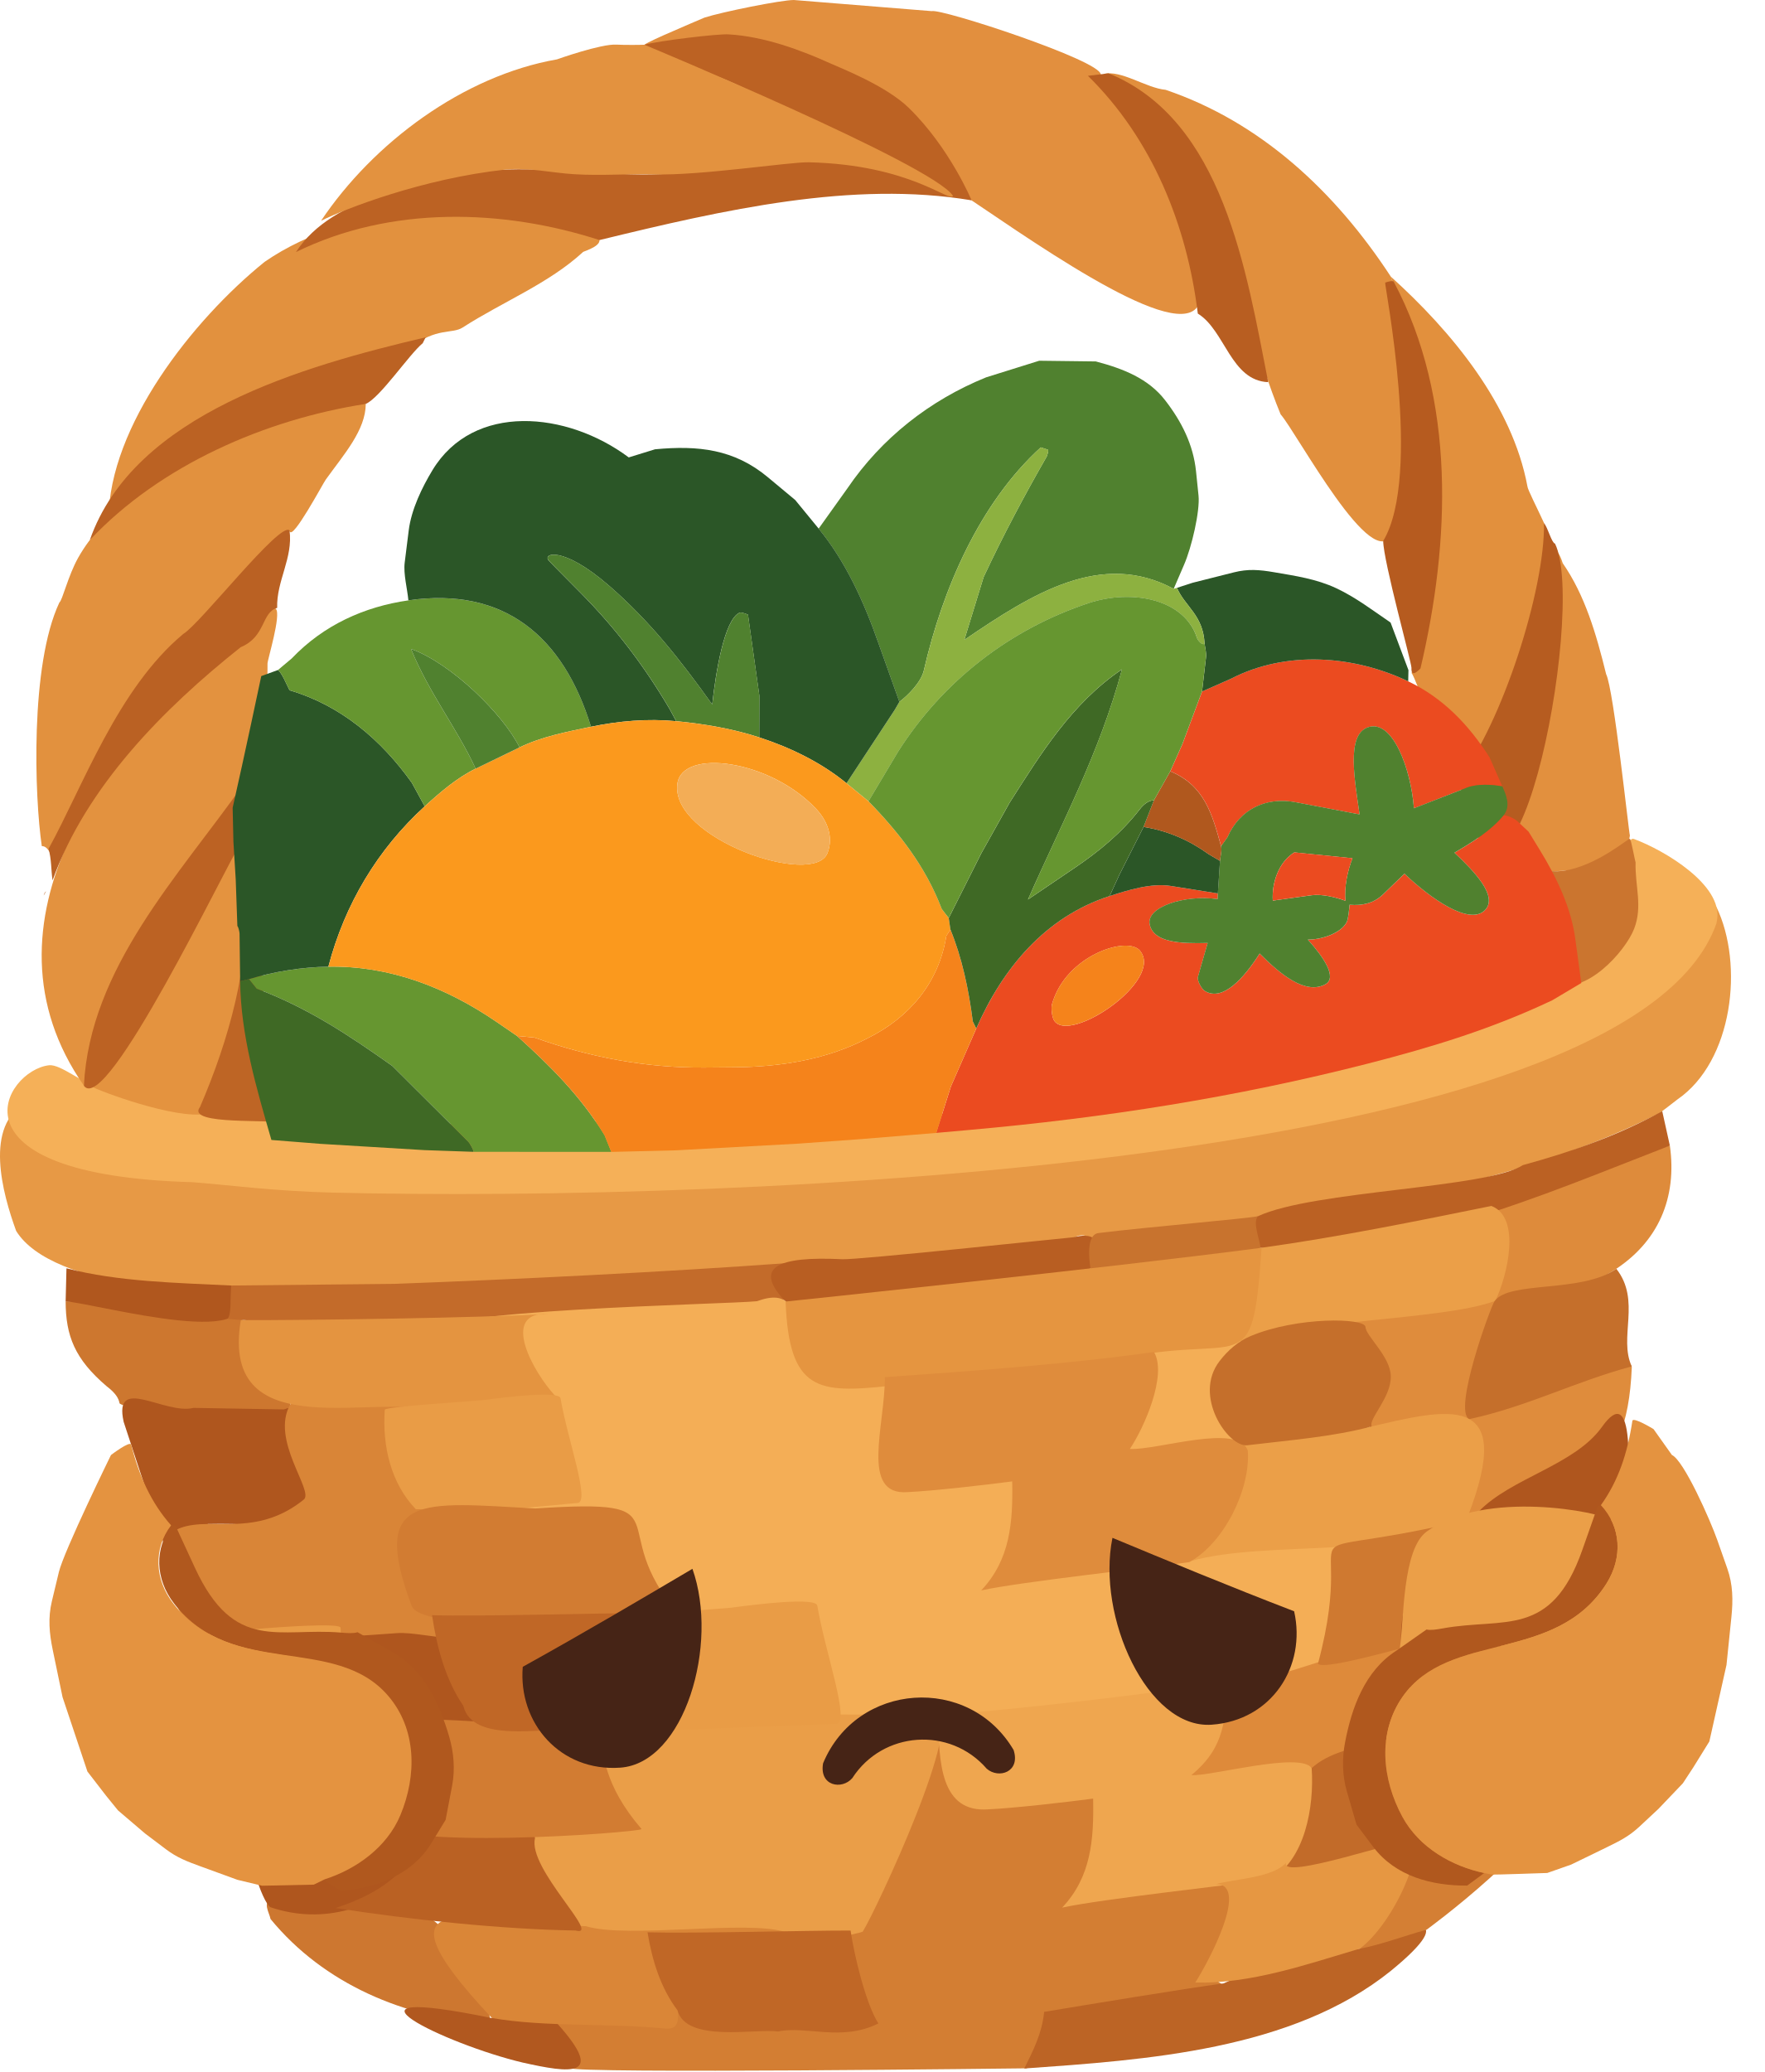
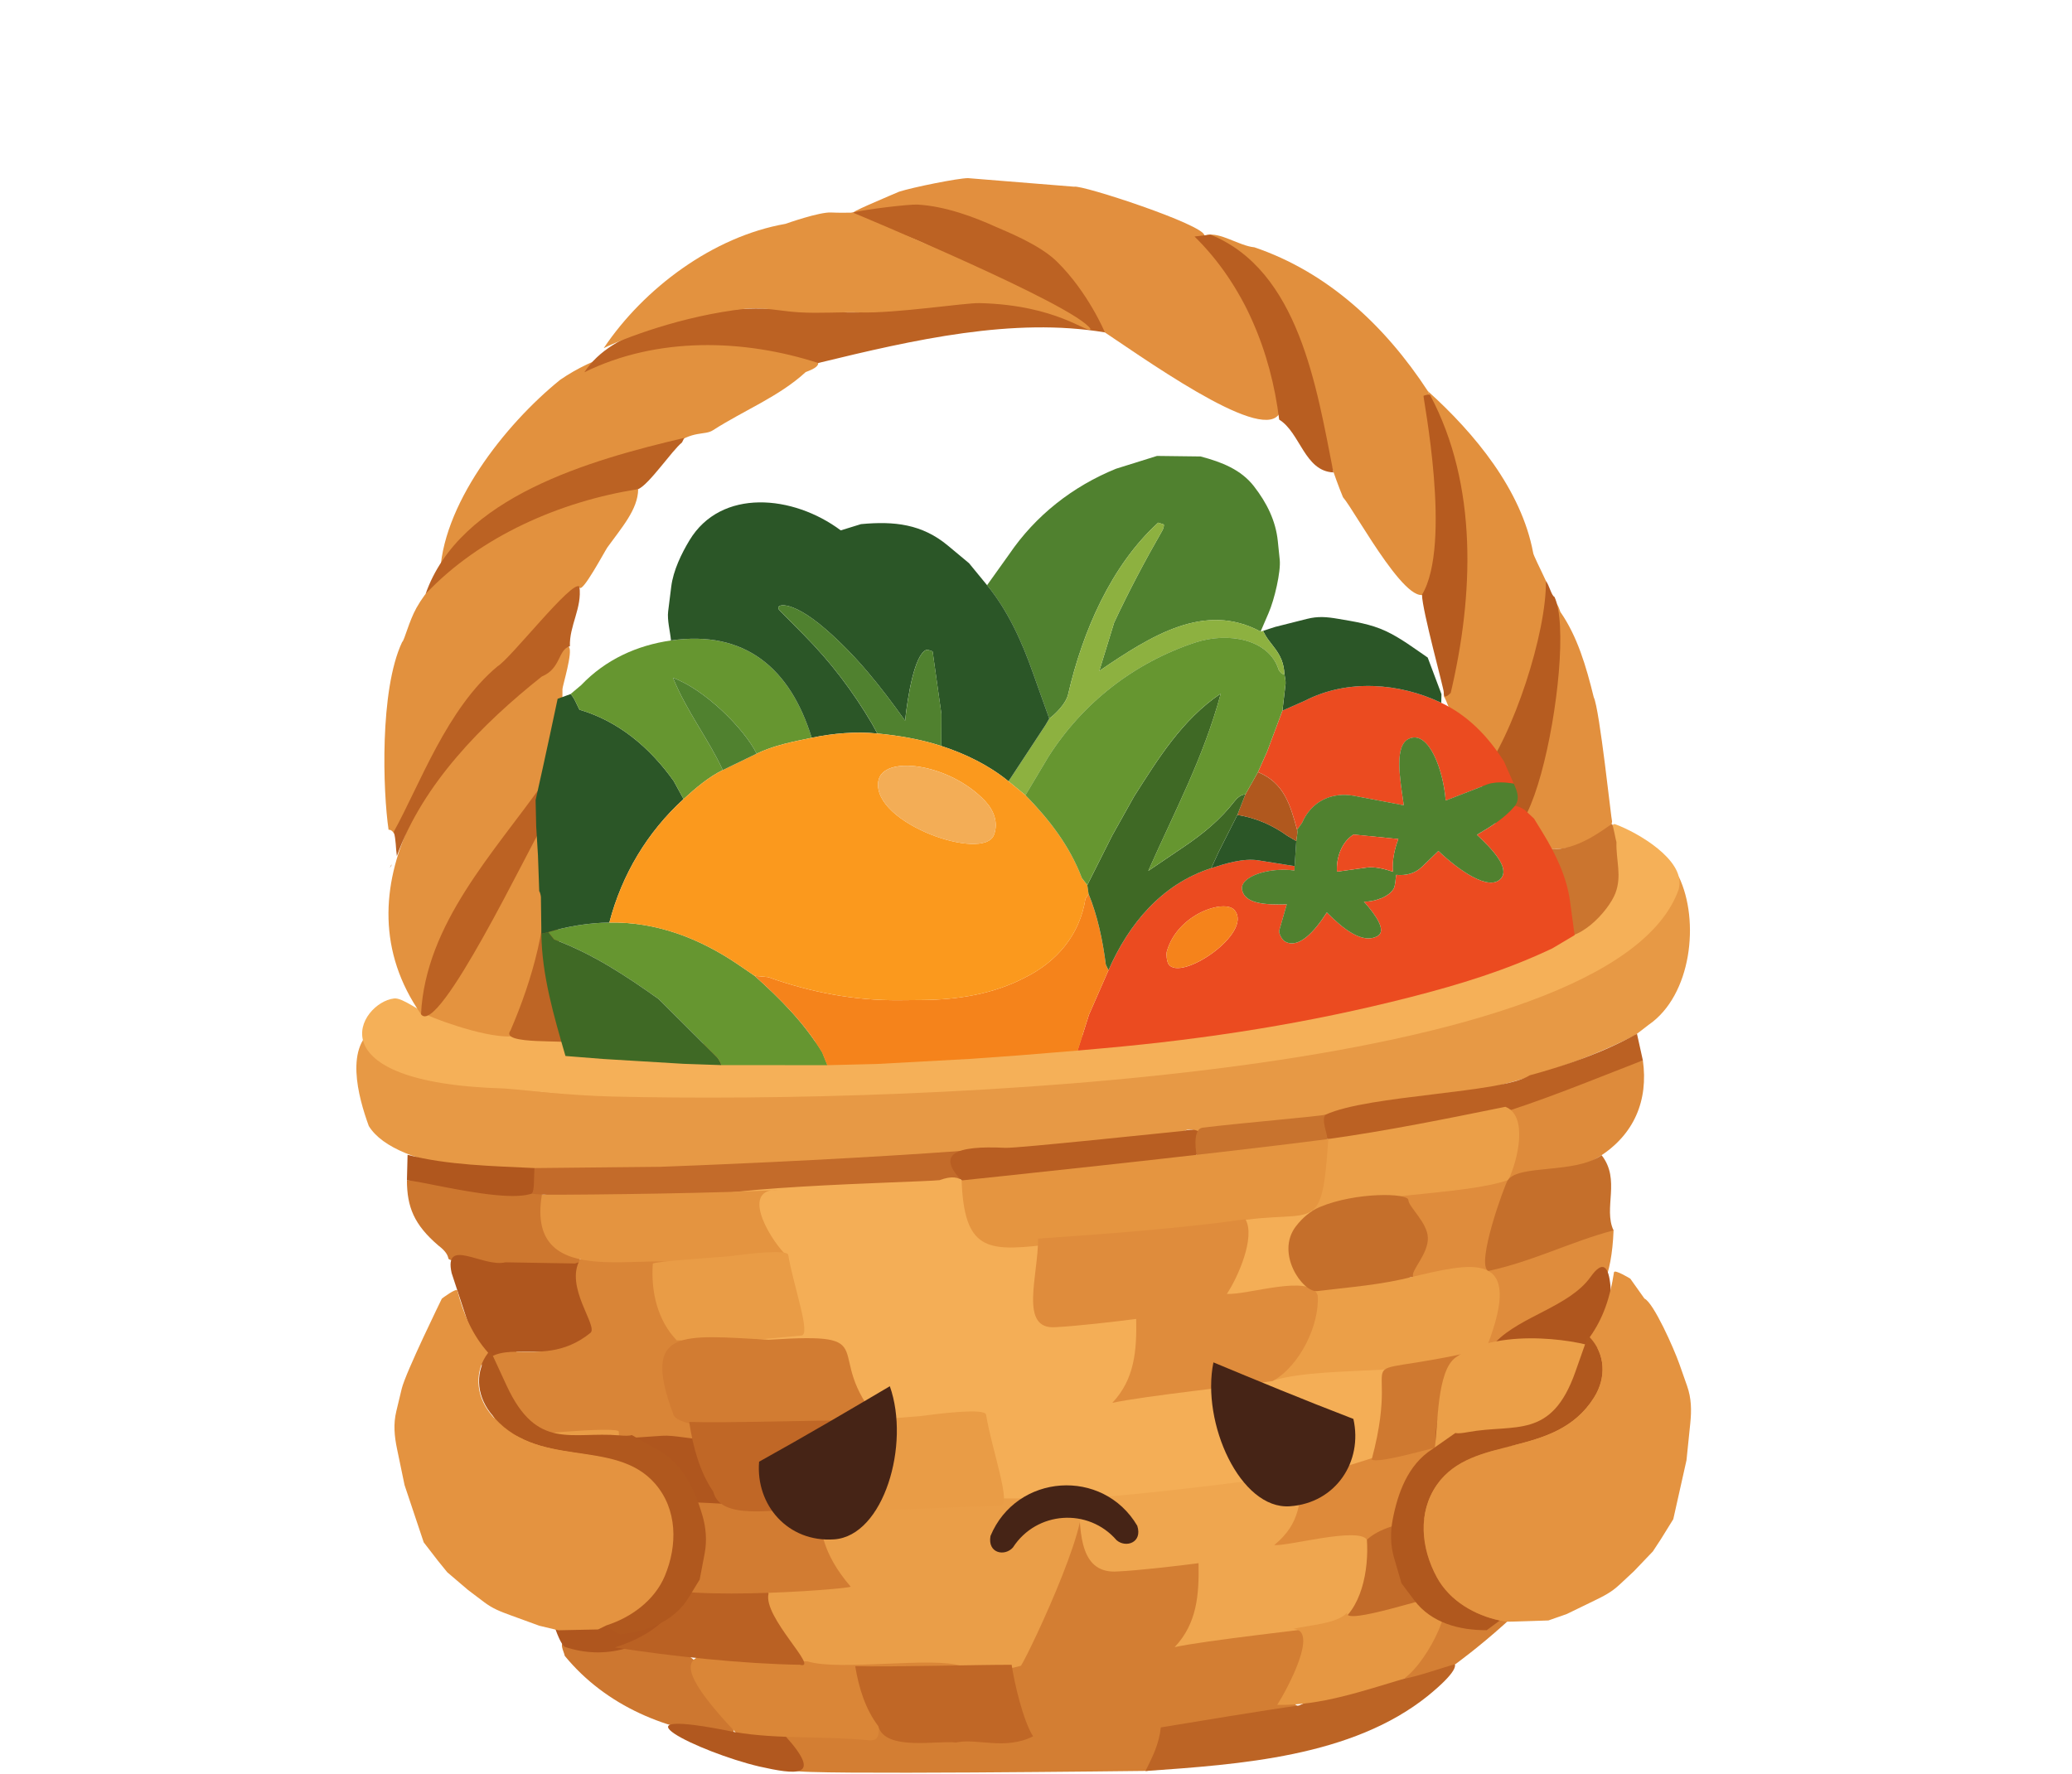
- <svg xmlns="http://www.w3.org/2000/svg" width="534" height="627" viewBox="0 0 534 627" fill="none">
+ <svg xmlns="http://www.w3.org/2000/svg" width="814" height="697" viewBox="-140 -70 814 697" fill="none">
  <g id="cesto">
    <g id="corpo">
      <path d="M519.51 274.461C527.873 291.803 524.535 321.143 507.693 332.701C507.693 332.701 502.015 337.133 502.043 336.969C448.676 363.778 386.763 368.094 330.057 375.547C329.626 372.89 324.216 373.389 324.274 376.4C296.382 377.59 264.873 386.021 238.65 382.443C194.088 387.728 26.303 407.208 4.885 372.477C0.751 361.14 -4.956 340.518 8.012 333.593C30.159 377.292 202.634 355.213 250.716 355.05C339.227 343.357 461.02 342.916 519.49 274.461" fill="#E79945" />
      <path d="M519.5 279.449C493.632 352.834 223.994 363.883 100.618 360.891C82.989 360.459 68.717 358.531 58.185 357.735C-17.895 355.587 1.317 323.877 14.841 322.352C18.352 321.959 25.229 328.021 28.874 328.404C33.957 328.941 41.448 330.083 49.217 331.464C65.187 334.303 99.103 340.422 118.631 340.298C172.44 339.952 267.598 337.727 290.828 336.902C331.87 330.764 381.593 324.433 423.978 313.019C442.528 307.389 465.433 298.786 478.544 290.575C496.03 283.535 489.977 252.19 494.581 253.897C503.847 257.331 521.428 267.815 519.701 278.298" fill="#F5B058" />
      <path d="M286.004 518.845C315.709 522.777 345.769 527.947 325.876 574.716L366.074 568.567C366.697 571.128 371.426 569.881 373.143 569.881C376.02 580.998 360.77 595.433 369.719 600.354L369.162 602.378L317.454 610.578L310.807 625.886C310.807 625.886 173.505 627.584 172.334 625.79C169.006 624.352 172.21 619.009 169.275 614.77C167.155 616.631 166.637 614.894 167.999 612.401C176.746 607.595 191.968 613.494 202.692 611.614C202.883 607.01 207.305 607.269 209.78 611.902C226.507 613.427 246.122 614.559 262.6 611.259C258.888 603.567 256.481 595.376 255.368 586.695C250.688 584.269 277.966 513.263 285.994 518.845H286.004Z" fill="#D37E33" />
      <path d="M479.83 530.987C476.722 534.172 474.42 539.965 471.466 542.756C457.999 548.943 440.562 558.908 425.484 557.431C427.584 560.97 392.326 566.265 391.501 567.282C388.278 567.138 386.705 566.418 389.247 563.685C404.047 513.329 385.602 538.344 436.955 520.043C456.225 520.225 444.235 533.001 479.83 530.978V530.987Z" fill="#C26B29" />
      <path d="M421.014 596.353C391.108 620.447 346.958 623.315 310.011 625.943C312.706 620.486 315.335 615.479 316.035 608.803C327.909 606.827 358.842 601.715 370.304 600.19C382.331 594.704 398.014 590.292 411.538 589.668C426.836 580.604 442.749 578.638 421.004 596.353H421.014Z" fill="#BC6425" />
      <path d="M73.685 399.487C78.577 403.899 87.871 424.933 87.871 424.933C89.665 436.482 36.508 426.458 36.173 424.607C35.914 423.197 35.089 421.634 32.288 419.495C22.601 411.237 19.896 404.225 19.867 393.799C35.501 393.54 72.793 398.672 73.685 399.487Z" fill="#CD772F" />
      <path d="M505.41 346.676C507.625 362.359 502.014 375.921 488.164 384.611C473.288 393.953 449.99 397.742 449.75 394.826C449.184 388.169 450.086 380.371 450.143 378.415C451.179 376.583 452.675 365.044 455.006 363.96C464.435 359.577 491.07 349.899 505.41 346.667V346.676Z" fill="#DE8B3B" />
      <path d="M101.558 577.391C111.869 577.516 126.17 574.849 133.585 583.367C133.095 594.896 152.202 607.777 147.492 612.419C122.324 610.578 98.01 600.372 81.877 580.7C81.474 578.619 79.21 575.482 82.529 574.504C85.483 575.128 101.223 573.142 101.558 577.391Z" fill="#CD7730" />
      <path d="M475.101 538.651C468.089 557.604 431.766 583.952 431.766 583.952C425.417 585.65 417.993 588.499 411.547 589.688C415.336 580.336 427.815 569.67 425.493 557.441C442.634 553.461 459.428 547.313 475.101 538.651Z" fill="#D47F34" />
      <path d="M69.964 389.004C84.677 410.029 29.497 394.5 19.867 393.8L20.117 383.796C35.808 387.892 53.62 388.189 69.954 389.004H69.964Z" fill="#B0571E" />
      <path d="M148.864 610.684C152.038 608.334 165.303 610.012 168.584 612.247C183.69 629.042 172.43 627.315 158.215 624.15C134.822 618.635 96.091 599.836 148.854 610.684H148.864Z" fill="#B1581F" />
      <path d="M238.66 382.194L239.878 383.882C237.461 391.498 245.029 388.055 247.446 391.834C250.141 395.891 238.919 395.824 237.595 393.359C213.031 397.08 183.317 400.754 158.177 397.963C132.088 402.787 68.516 399.516 68.909 399.037C70.002 397.685 69.666 394.088 69.954 389.004L119.408 388.505C155.894 387.163 202.519 384.851 238.65 382.185L238.66 382.194Z" fill="#C36B2A" />
      <path d="M505.41 346.676C465.557 362.1 424.774 380.419 381.449 377.638C379.137 374.597 376.298 370.089 380.778 368.017C397.611 360.229 450.134 359.606 460.934 352.566C475.417 348.614 489.891 343.588 503.099 336.241L505.41 346.676Z" fill="#BB6123" />
      <path d="M324.974 374.396C335.467 371.71 332.618 381.388 328.35 386.03C299.134 387.479 265.593 399.756 238.257 394.356C227.418 383.479 235.235 380.074 254.956 381.052C259.512 381.282 318.624 374.99 324.983 374.396H324.974Z" fill="#B85E22" />
      <path d="M380.777 368.008C378.878 369.888 381.641 375.988 381.449 377.628C380.183 388.534 342.574 381.398 330.124 384.179C330.124 384.179 328.053 373.677 332.474 373.13C346.986 371.327 378.811 368.641 380.768 368.008H380.777Z" fill="#C8732E" />
      <path d="M85.953 426.488C91.372 424.464 92.792 427.514 90.212 435.648C98.029 475.328 105.107 460.231 62.866 461.18C66.338 505.887 116.032 477.227 137.028 491.586C141.872 494.895 148.24 504.419 149.353 513.215C159.376 524.206 139.052 524.139 131.292 524.561C145.689 555.849 114.085 588.077 81.838 577.133C79.268 575.397 74.299 560.453 74.29 549.173C74.654 542.498 51.126 471.961 37.429 430.267C34.226 415.87 49.85 428.214 58.569 426.037L85.943 426.498L85.953 426.488Z" fill="#AF561E" />
      <path d="M229.116 393.751C248.319 386.721 234.977 416.052 250.093 418.095C292.411 417.606 361.326 397.55 401.965 396.293C406.972 386.165 406.713 454.341 403.797 502.27C403.27 511.123 274.436 522.009 227.15 523.026C220.388 522.163 169.956 516.801 148.25 489.974C123.37 459.233 127.523 406.393 130.698 403.583C126.487 396.312 220.158 394.711 229.116 393.751Z" fill="#F4AE56" />
      <path d="M282.656 518.528C293.312 518.193 264.797 578.84 261.104 584.547C260.826 584.988 199.996 599.183 175.969 584.345C153.007 570.159 155.703 527.727 168.047 523.746C191.009 516.332 263.281 519.814 282.656 518.528Z" fill="#EA9E48" />
      <path d="M371.953 509.032C376.03 515.996 370.802 528.005 366.467 534.45C374.792 534.901 394.302 526.47 396.997 535.035C397.802 546.746 394.992 562.899 384.451 568.701C373.852 570.255 333.453 574.629 321.473 577.257C330.268 567.963 331.103 556.626 330.853 544.272C323.142 545.298 306.846 547.168 299.173 547.514C284.718 548.607 284.085 533.548 283.989 518.988C309.733 517.185 346.689 512.658 371.953 509.032Z" fill="#EFA64F" />
      <path d="M177.37 582.887C190.079 586.753 226.392 580.835 237.806 584.691C239.974 588.412 198.913 586.014 198.28 586.695C199.546 593.285 201.627 599.749 205.32 605.379C204.706 608.756 206.874 614.28 201.387 613.868C184.66 612.142 165.189 613.504 148.874 610.664C109.241 568.51 144.759 581.813 177.37 582.878V582.887Z" fill="#DA8637" />
      <path d="M205.042 608.305C199.996 601.649 197.397 593.323 195.978 584.729C209.809 585.122 244.156 584.154 257.44 584.192C258.466 591.299 261.977 606.253 265.852 612.305C254.802 617.878 243.887 612.919 235.523 614.741C228.675 613.782 207.718 618.261 205.042 608.315V608.305Z" fill="#C06726" />
      <path d="M425.484 557.431C432.764 557.086 422.088 581.976 411.538 589.678C395.529 594.416 378.581 600.373 361.767 599.931C365.69 593.831 378.313 570.294 368.078 570.121C373.661 568.577 385.199 568.241 389.247 563.695C387.453 569.171 424.246 556.415 425.484 557.431Z" fill="#E69742" />
      <path d="M434.384 502.472C436.063 508.706 438.47 514.989 442.393 520.12C428.994 527.832 406.943 525.885 396.997 535.045C393.62 529.913 365.767 537.711 360.597 537.145C371.301 528.35 370.428 519.88 371.953 509.032C385.794 511.43 435.075 484.679 434.375 502.462L434.384 502.472Z" fill="#DE8A3A" />
      <path d="M132.29 427.639C130.045 437.201 128.798 451.138 134.822 459.032C137.316 460.902 150.178 487.413 150.178 487.413C148.413 501.292 129.355 493.542 120.185 494.194C103.323 495.393 60.737 498.511 58.684 495.154C40.518 465.516 51.059 461.247 62.876 461.171C71.575 461.113 81.445 462.235 91.938 453.785C95.17 451.186 81.656 435.763 87.881 424.924C88.399 424.013 138.045 421.308 132.299 427.639H132.29Z" fill="#D98537" />
      <path d="M165.898 397.588C151.108 396.898 161.448 415.352 168.076 422.44C156.345 425.95 142.466 421.538 132.29 427.638C117.068 420.215 66.223 439.436 72.88 399.487C94.019 399.526 145.555 398.806 165.908 397.588H165.898Z" fill="#E49440" />
      <path d="M443.823 425.557C457.241 425.461 493.027 408.206 493.891 413.683C492.461 449.718 475.619 451.138 445.751 460.883C439.411 455.905 455.563 434.871 440.331 428.962C386.015 442.486 438.758 419.591 409.034 402.749C401.188 395.21 455.448 389.464 453.846 394.279C453.846 394.279 451.486 419.438 443.823 425.567V425.557Z" fill="#DF8C3C" />
      <path d="M451.39 364.929C460.474 368.401 456.273 386.002 452.58 393.646C436.054 399.794 390.312 399.228 377.497 406.767C367.887 405.185 377.986 379.364 381.833 377.58C404.872 374.386 428.38 369.6 451.39 364.929Z" fill="#EB9F48" />
      <path d="M161.927 556.251C159.635 565.459 182.386 586.378 174.195 584.182C152.096 583.846 123.513 580.844 101.568 577.382C117.356 572.193 125.537 564.778 131.014 549.777C139.474 552.405 160.163 546.871 161.937 556.251H161.927Z" fill="#BA6123" />
      <path d="M381.842 377.581C378.984 419.716 376.586 402.394 336.321 411.698C328.475 412.494 275.846 419.333 269.334 419.352C247.733 421.702 238.784 421.078 237.777 393.857C237.777 393.857 334.94 383.748 381.842 377.581Z" fill="#E59540" />
      <path d="M212.782 519.986C212.782 519.986 148.653 526.058 147.569 520.466C141.181 513.32 134.131 498.117 138.889 490.665L180.621 487.576C191.623 484.689 238.478 519.603 212.782 519.986Z" fill="#F2AA54" />
      <path d="M174.732 454.821L141.239 457.909C141.239 457.909 141.574 457.928 139.263 456.854L125.854 456.701C118.286 448.817 115.687 437.594 116.454 426.574C116.943 425.624 143.665 423.965 146.178 423.687C153.602 422.708 169.265 420.809 169.658 423.14C171.807 435.782 178.799 454.715 174.742 454.83L174.732 454.821Z" fill="#E99C46" />
      <path d="M150.696 521.291C197.521 518.221 170.56 526.058 194.193 553.489C193.282 554.554 116.809 560.328 113.231 550.765C100.378 516.361 116.435 519.478 150.696 521.291Z" fill="#D27C32" />
      <path d="M444.11 459.243C422.884 472.124 383.712 465.928 360.597 472.335C377.152 453.766 373.257 437.816 375.147 437.365C380.537 436.885 409.12 431.197 414.002 431.917C437.924 426.363 459.265 420.416 444.11 459.253V459.243Z" fill="#EB9F48" />
      <path d="M455.822 457.008C438.758 465.046 431.872 484.066 434.385 502.472C433.991 501.014 432.86 499.729 433.445 496.573C430.375 496.669 401.198 505.752 398.896 503.479C412.727 451.8 379.387 476.863 455.822 457.008Z" fill="#CF7930" />
      <path d="M410.482 427.418L410.693 421.5C410.789 423.159 412.842 425.768 410.482 427.418Z" fill="#EB9F48" />
      <path d="M425.522 484.584C416.372 517.789 450.594 546.036 480.645 530.028C482.908 527.899 504.173 404.676 484.894 431.744C476.559 443.455 457.443 447.129 447.487 457.459C431.651 473.879 423.019 484.852 425.522 484.584Z" fill="#AF561E" />
      <path d="M493.881 413.472C476.703 418.076 462.239 425.663 444.715 429.432C439.612 427.063 451.141 395.449 452.359 393.732C456.762 387.479 478.784 391.373 489.2 383.939C496.787 393.598 489.795 404.734 493.881 413.481V413.472Z" fill="#C56F2B" />
      <path d="M349.269 409.108C353.346 416.071 346.305 432.012 341.97 438.458C350.296 438.909 374.984 430.459 377.67 439.024C378.475 450.735 370.495 466.907 359.954 472.709C349.356 474.263 308.956 478.637 296.976 481.265C305.772 471.971 306.606 460.634 306.357 448.28C298.645 449.306 282.349 451.176 274.676 451.522C260.221 452.615 267.904 431.293 267.818 416.733C293.562 414.93 324.015 412.743 349.269 409.117V409.108Z" fill="#DF8C3C" />
      <g>
        <path d="M488.529 487.663C467.303 500.544 423.373 500.88 423.661 498.904C424.975 490.157 424.39 468.758 431.871 463.415C449.769 450.62 484.126 457.497 488.116 460.068C493.66 463.646 495.78 469.074 488.529 487.663Z" fill="#EB9F48" />
        <path d="M433.905 523.621C436.974 523.717 482.62 526.249 482.496 523.027C482.39 520.331 490.495 489.13 488.183 487.874C482.179 484.603 458.152 506.03 425.023 498.76C419.729 497.599 434.49 526.767 433.905 523.621Z" fill="#CF7930" />
        <path d="M66.827 520.581C63.595 515.91 57.466 500.333 58.674 495.153C59.307 494.3 103.074 490.214 103.093 492.573C103.208 505.397 114.382 526.316 110.354 525.779" fill="#E99C46" />
        <path d="M415.153 431.648C403.241 434.842 390.206 435.801 377.497 437.346C371.876 438.027 360.875 422.507 369.152 411.832C371.665 408.59 374.763 405.885 378.494 404.312C392.661 398.366 413.158 398.778 413.273 401.54C413.389 404.303 420.784 410.393 420.947 416.398C421.119 422.901 414.098 429.375 415.163 431.648H415.153Z" fill="#C56F2B" />
        <path d="M162.052 456.471C208.878 453.402 181.916 461.238 205.55 488.67C204.638 489.734 128.165 495.509 124.587 485.946C111.735 451.541 127.791 454.658 162.052 456.471Z" fill="#D27C32" />
        <path d="M140.231 516.197C134.956 508.457 132.251 498.77 130.764 488.766C145.209 489.226 181.081 488.094 194.96 488.142C196.025 496.41 199.699 513.809 203.746 520.849C192.208 527.333 180.813 521.559 172.065 523.679C164.91 522.557 143.022 527.774 140.231 516.197Z" fill="#C06726" />
        <path d="M253.028 521.626L198.528 523.746C190.088 514.855 187.191 502.203 188.054 489.773C188.601 488.708 218.393 486.838 221.193 486.512C229.461 485.409 246.927 483.27 247.369 485.888C249.766 500.141 257.564 521.502 253.037 521.626H253.028Z" fill="#E99C46" />
      </g>
    </g>
    <g id="rosto">
      <g id="boca" transform="translate(277.0 518.0) rotate(-4.0) scale(1.7)">
        <path d="M-17 8C-10-6 10-6 17 8C18 12 14 13 12 11C6 3-6 3-12 11C-14 13-18 12-17 8Z" fill="#462416" />
      </g>
      <g id="olho-esq" transform="translate(185.0 496.0) rotate(-4.0) scale(1.3 1.3)">
        <path d="M-21 5C-6-2 8-9 20-15C25 3 15 30 0 30C-14 30-23 18-21 5Z" fill="#462416" />
      </g>
      <g id="olho-dir" transform="translate(364.0 483.0) rotate(-4.0) scale(-1.3 1.3)">
        <path d="M-21 5C-6-2 8-9 20-15C25 3 15 30 0 30C-14 30-23 18-21 5Z" fill="#462416" />
      </g>
    </g>
    <g id="alca">
      <path d="M333.146 22.521C340.474 32.151 369.421 83.686 362.285 93.009C354.362 103.368 308.927 70.421 289.092 57.29C263.646 37.474 196.371 15.001 195.325 13.562C194.193 13.812 197.099 12.316 201.109 10.551C206.432 8.201 213.204 5.333 213.204 5.333C218.527 3.606 236.434 0 240.271 0L281.975 3.367C284.968 2.523 333.127 18.329 333.146 22.511V22.521Z" fill="#E28F3E" />
      <path d="M180.161 70.805C183.633 73.442 179.317 75.15 176.516 76.214C166.08 85.835 152.249 91.244 140.039 99.1C136.788 101.191 132.069 98.965 124.137 105.277C88.082 110.485 54.761 132.545 32.864 156.927C33.065 129.054 58.204 96.903 80.092 79.236C106.651 60.906 148.058 59.429 180.161 70.805Z" fill="#E2913E" />
      <path d="M420.937 83.686C422.683 86.065 428.783 139.816 421.445 161.32C415.71 174.585 392.604 131.107 387.597 125.38C373.133 90.314 370.399 44.687 333.98 22.396C339.304 21.044 346.852 26.636 352.799 27.182C381.516 36.937 404.056 57.875 420.937 83.686Z" fill="#E18F3D" />
      <path d="M110.708 122.225C110.66 130.176 104.119 137.447 98.604 145.12C97.702 146.377 88.542 163.584 87.679 160.773C87.65 160.697 81.176 167.727 77.522 171.717C70.098 179.813 61.744 188.579 54.147 195.984C36.892 213.815 25.066 235.06 17.632 258.617C15.273 260.66 15.196 255.979 12.654 256.046C10.458 241.285 9.038 201.202 17.987 182.287C18.869 181.741 20.596 174.25 23.646 168.802C27.483 161.944 32.969 156.62 36.46 153.455C56.9 134.915 89.281 118.571 110.708 122.215V122.225Z" fill="#E2913E" />
      <path d="M294.06 60.618C258.13 54.585 219.16 63.448 181.446 72.646C152.278 63.218 118.247 62.163 89.569 76.281C100.618 59.17 128.645 54.902 148.058 51.622C178.194 48.782 217.376 62.815 240.587 35.796C225.078 24.9 208.005 18.502 188.985 15.989C190.769 14.08 193.052 14.071 195.037 13.534C199.507 12.325 217.155 10.205 220.493 10.397C231.322 11.021 242.573 15.222 251.1 19.087C254.553 20.651 268.182 25.907 275.136 32.717C287.49 44.812 294.051 60.599 294.051 60.599L294.06 60.618Z" fill="#BC6223" />
      <path d="M441.636 235.463C438.183 233.228 428.495 204.866 427.248 203.715C434.087 163.104 435.142 122.628 420.927 83.686C439.41 100.337 457.721 122.561 462.296 147.163C462.315 148.046 465.212 153.657 467.331 158.289C468.051 159.853 468.674 181.587 463.485 201.039C459.025 217.757 448.964 232.902 441.645 235.463H441.636Z" fill="#E2903D" />
      <path d="M493.315 252.814C491.665 267 449.021 266.156 450.661 256.89C461.49 243.683 465.154 146.165 472.981 170.422C479.676 180.072 483.1 191.706 486.121 204.002C488.404 208.462 493.056 252.689 493.315 252.814Z" fill="#E2903E" />
      <path d="M335.505 22.185C370.274 36.304 377.228 82.142 383.847 115.645C372.481 115.175 370.821 99.982 362.534 94.889C359.273 68.167 348.694 41.982 329.28 22.943L335.515 22.185H335.505Z" fill="#B85E21" />
      <path d="M470.65 164.504C480.606 184.695 456.426 306.162 441.626 235.463C454.498 219.186 467.638 178.489 467.312 158.289C468.549 159.776 469.557 164.159 470.64 164.504H470.65Z" fill="#B65C20" />
      <path d="M80.965 200.808C81.56 253.456 35.204 273.522 25.401 328.548C-8.783 279.545 31.952 224.183 72.745 192.703C73.656 191.994 81.579 182.182 83.497 184.234C85.185 186.037 80.955 199.629 80.965 200.808Z" fill="#E3923F" />
      <path d="M74.951 255.547C77.781 262.233 74.107 307.975 64.017 336.596C56.42 339.732 32.979 331.253 28.221 329.047C41.793 303.85 71.335 253.581 74.145 254.233C74.289 254.272 74.778 255.145 74.951 255.547Z" fill="#E4933F" />
      <path d="M72.774 255.317C68.544 261.628 32.144 338.025 25.392 328.558C27.195 292.897 54.099 265.072 73.618 237.419C76.255 239.836 76.85 253.427 73.148 254.866C73.119 254.876 73.004 254.962 72.774 255.317Z" fill="#BC6223" />
      <path d="M84.734 339.991C83.804 338.37 56.027 340.806 60.535 334.984C69.139 315.053 76.044 291.189 74.241 269.042C78.644 264.649 80.044 324.146 84.734 339.981V339.991Z" fill="#BE6525" />
      <path d="M495.032 260.947C494.849 268.247 497.238 274.184 494.6 281.042C491.962 287.9 479.724 301.587 470.247 297.539C460.349 293.309 450.891 270.203 450.613 260.314C454.085 258.578 464.214 264.621 473 263.518C483.33 262.213 493.497 253.044 493.324 253.869C493.622 253.725 494.888 260.784 495.041 260.947H495.032Z" fill="#CB752F" />
      <path d="M127.935 103.867C123.887 107.157 115.082 120.316 110.708 122.225C80.39 126.915 48.517 140.717 27.185 163.42C40.537 125.179 92.024 110.725 128.827 102.073L127.935 103.867Z" fill="#BB6223" />
      <path d="M419.249 85.528C419.872 85.269 421.599 84.818 421.819 85.221C440.734 120.786 438.94 164.044 429.924 202.285C427.497 204.76 427.143 203.561 427.2 202.094C427.258 200.626 418.702 169.876 418.645 163.708C430.576 143.873 418.884 85.681 419.249 85.528Z" fill="#B65B1F" />
      <path d="M87.631 160.495C88.753 168.859 83.631 175.784 83.89 183.956C79.085 185.28 80.524 192.646 72.841 195.85C49.457 214.428 26.12 238.014 15.905 266.395C15.435 263.221 15.608 259.998 14.687 256.861C25.008 238.215 35.52 208.472 55.451 191.85C60.631 188.771 84.763 157.723 87.621 160.495H87.631Z" fill="#BA6123" />
      <path d="M195.047 13.543C195.047 13.543 282.311 49.752 288.44 59.266C287.375 61.405 275.625 49.867 244.865 49.109C239.12 48.965 211.995 53.204 197.761 52.773C190.213 52.543 182.319 53.224 173.85 52.725C167.03 52.322 159.712 50.576 152.892 51.325C127.906 54.058 104.608 63.132 97.175 66.805C112.943 43.277 140.126 22.953 168.574 17.965C168.574 17.965 181.974 13.188 186.625 13.505C189.091 13.668 195.047 13.553 195.047 13.553V13.543Z" fill="#E3923F" />
    </g>
    <g id="frutas">
      <g>
        <path d="M156.47 313.471C166.416 322.391 175.845 331.781 182.99 343.559L185.014 348.566L143.329 348.547C143.368 348.029 142.322 346.063 141.708 345.449L118.756 322.573C105.548 313.212 92.859 304.81 77.704 299.189L75.383 296.283C82.941 294.01 91.382 292.657 99.39 292.513C117.749 292.187 134.812 298.642 150.245 309.203L156.479 313.471H156.47Z" fill="#669630" />
        <path d="M75.373 296.283L77.695 299.189C92.849 304.81 105.539 313.212 118.746 322.573L141.699 345.449C142.313 346.063 143.358 348.039 143.32 348.547L128.559 348.039L96.935 346.13L82.145 344.96C77.57 329.134 72.889 313.327 72.678 296.935L75.364 296.273L75.373 296.283Z" fill="#3F6925" />
      </g>
      <path d="M84.15 202.737C85.416 203.83 86.605 206.871 87.641 208.885C103.083 213.402 115.399 223.867 124.674 236.921L128.539 243.999C114.315 256.986 104.349 273.58 99.381 292.513C91.372 292.657 82.931 294 75.373 296.283L72.688 296.945L72.505 282.509C72.505 281.991 72.064 280.217 71.844 280.255L71.345 266.117L70.645 254.675L70.415 244.441C73.935 228.96 79.076 204.588 79.076 204.588L84.159 202.737H84.15Z" fill="#2B5627" />
      <path d="M178.885 219.915C171.567 221.44 163.989 222.888 157.247 226.159C152.364 216.232 136.673 200.77 124.395 196.368C129.863 209.748 138.255 220.27 143.962 232.595C138.342 235.319 133.124 239.817 128.539 243.999L124.674 236.921C115.399 223.867 103.083 213.402 87.641 208.885C86.595 206.87 85.415 203.83 84.149 202.736L88.302 199.245C97.961 189.116 110.296 183.582 123.609 181.673C152.71 177.511 170.492 192.646 178.885 219.915Z" fill="#669630" />
      <g id="tomate">
        <path d="M462.641 251.663L466.056 257.226C471.207 265.638 475.571 274.759 476.808 284.265L478.602 297.472L469.854 302.671C451.813 311.246 433.493 316.866 413.964 321.864C374.14 332.05 334.297 338.284 293.38 341.929L283.366 342.821L287.807 328.769L295.49 311.226C303.47 293.003 316.409 277.426 335.841 271.153C341.222 269.417 348.387 267.125 354.43 268.103L368.606 270.357L368.539 272.074C358.343 270.673 346.91 274.539 347.975 279.709C349.116 285.253 357.298 285.598 365.527 285.358L362.582 295.602C362.266 296.715 363.695 299.275 364.673 299.88C370.093 303.208 376.548 295.938 381.257 288.543C387.636 294.959 395.175 301.079 401.121 297.875C404.872 295.861 400.565 289.578 395.827 284.332C399.865 284.38 405.84 282.5 407.605 279.037C408.114 278.04 408.372 274.827 408.478 273.791C412.363 274.136 415.844 273.311 418.587 270.664L425.091 264.391C432.821 271.757 445.022 280.476 449.626 275.239C453.242 271.124 446.441 263.873 440.216 258.041C445.827 254.752 451.295 251.327 455.083 246.733C456.215 246.666 458.421 247.731 459.236 248.488L462.651 251.673L462.641 251.663ZM345.02 287.67C341.232 283.104 322.586 289.041 318.404 303.86C318.078 305.021 318.404 307.774 319.018 308.781C323.574 316.166 352.483 296.667 345.02 287.679V287.67Z" fill="#EB4B20" />
        <path d="M426.203 206.17C436.773 211.196 444.552 219.349 450.834 229.18L454.709 237.976C451.525 237.391 447.132 237.141 444.005 238.359L427.949 244.604C427.105 232.998 421.513 217.287 413.888 220.145C407.452 222.553 410.051 236.173 411.499 246.455L392.134 242.772C383.175 241.064 375.205 244.901 371.512 253.38L369.594 256.075C366.937 246.503 364.606 237.669 354.209 233.391L357.854 225.219L363.82 209.249L372.596 205.374C389.381 196.732 409.686 198.315 426.213 206.17H426.203Z" fill="#EB4B20" />
        <path d="M420.88 188.388L426.289 202.784L426.213 206.17C409.686 198.315 389.381 196.732 372.596 205.374L363.82 209.249L365.047 198.698C365.153 197.806 364.75 195.668 364.587 194.814C364.184 186.095 358.688 183.611 356.223 177.885L360.961 176.35L373.43 173.204C377.766 172.111 381.142 172.389 385.717 173.175C392.105 174.278 398.388 175.17 404.44 178C410.319 180.753 415.528 184.743 420.889 188.397L420.88 188.388Z" fill="#2B5627" />
        <path d="M454.709 237.966C455.822 240.479 457.366 243.942 455.074 246.723C451.285 251.318 445.808 254.742 440.207 258.032C446.432 263.863 453.232 271.115 449.616 275.229C445.012 280.466 432.812 271.757 425.081 264.381L418.578 270.654C415.835 273.302 412.353 274.126 408.468 273.781C408.363 274.817 408.104 278.03 407.595 279.028C405.821 282.481 399.846 284.37 395.817 284.322C400.555 289.578 404.862 295.851 401.112 297.865C395.165 301.069 387.616 294.959 381.248 288.533C376.548 295.928 370.083 303.198 364.664 299.87C363.685 299.266 362.256 296.714 362.573 295.592L365.517 285.348C357.297 285.588 349.116 285.243 347.965 279.699C346.9 274.529 358.324 270.664 368.529 272.064L368.596 270.347L369.249 260.487C369.316 259.413 369.901 257.226 369.584 256.056L371.503 253.361C375.186 244.882 383.166 241.045 392.124 242.752L411.49 246.436C410.041 236.153 407.442 222.534 413.878 220.126C421.513 217.268 427.095 232.979 427.939 244.584L443.995 238.34C447.122 237.122 451.515 237.372 454.7 237.957L454.709 237.966ZM407.202 272.573C406.828 268.496 407.816 263.547 409.351 259.71L391.75 257.945C386.964 260.88 384.902 267.192 385.228 272.534L396.997 270.904C400.009 270.482 404.191 271.47 407.193 272.582L407.202 272.573Z" fill="#50812F" />
        <path d="M346.114 250.224C353.403 251.375 359.974 254.253 365.844 258.502L369.258 260.497L368.606 270.357L354.43 268.103C348.387 267.124 341.222 269.417 335.841 271.153L338.795 264.727L346.123 250.224H346.114Z" fill="#2B5627" />
        <path d="M345.02 287.67C352.473 296.657 323.564 316.157 319.018 308.771C318.394 307.764 318.078 305.011 318.404 303.851C322.586 289.032 341.232 283.095 345.02 287.66V287.67Z" fill="#F5831B" />
        <path d="M369.584 256.075C369.91 257.245 369.325 259.432 369.248 260.506L365.834 258.511C359.964 254.272 353.384 251.385 346.104 250.234L349.231 242.206L354.19 233.401C364.587 237.678 366.918 246.503 369.574 256.085L369.584 256.075Z" fill="#B0581E" />
        <path d="M407.202 272.572C404.2 271.469 400.018 270.482 397.006 270.894L385.238 272.525C384.912 267.182 386.974 260.88 391.76 257.936L409.36 259.701C407.826 263.528 406.838 268.486 407.212 272.563L407.202 272.572Z" fill="#EB4B20" />
      </g>
      <g>
        <path d="M355.225 178.182C333.328 166.432 312.428 179.64 291.864 193.644L297.705 174.633C303.594 162.068 309.886 150.213 316.802 138.157C316.965 137.725 317.512 136.19 317.109 136.066L314.999 135.385C296.506 152.218 285.274 178.23 279.615 202.871C278.791 206.487 274.685 210.534 272.201 212.386L265.804 194.459C261.42 181.971 255.876 169.847 247.771 159.968L256.471 147.787C266.811 132.594 281.371 121.122 298.463 114.187L314.538 109.161L331.659 109.372C340.032 111.578 347.562 114.561 352.626 121.093C357.69 127.615 361.182 134.646 361.997 142.636L362.755 149.993C363.225 154.549 360.721 165.569 358.324 171.008L355.225 178.201V178.182Z" fill="#50812F" />
        <path d="M355.225 178.182L356.213 177.875C358.678 183.611 364.165 186.085 364.577 194.804C363.896 195.389 362.515 193.778 362.285 193.049C358.621 181.414 342.795 178.115 329.501 182.517C305.532 190.45 285.418 206.18 271.904 227.348L262.868 242.484L256.212 237.017L270.791 214.831L272.211 212.376C274.695 210.525 278.79 206.477 279.625 202.861C285.284 178.22 296.516 152.199 315.008 135.375L317.118 136.056C317.521 136.19 316.974 137.725 316.811 138.147C309.896 150.213 303.604 162.059 297.715 174.624L291.873 193.634C312.438 179.621 333.337 166.413 355.235 178.172L355.225 178.182Z" fill="#8DB140" />
        <path d="M247.781 159.958C255.886 169.838 261.43 181.961 265.813 194.449L272.211 212.376L270.791 214.831L256.212 237.017C248.549 230.725 239.274 226.217 229.788 223.128L229.826 210.515L226.383 185.99C225.663 185.702 224.33 185.194 223.822 185.414C219.256 187.457 216.628 203.341 215.563 213.191C205.828 199.562 196.476 187.755 184.295 177.194C170.138 164.917 163.971 167.478 166.177 169.742L168.431 172.053L175.595 179.276C186.232 189.989 195.018 201.547 202.653 214.534L204.658 218.227C196.064 217.402 187.288 218.16 178.876 219.905C170.483 192.637 152.7 177.501 123.6 181.664C123.293 178.201 122.056 173.693 122.487 170.25L123.705 160.505C124.501 154.165 127.715 147.528 130.889 142.281C143.272 121.794 171.577 124.422 190.299 138.416L198.251 135.96C211.334 134.723 222.22 135.931 232.377 144.391L240.684 151.307L247.772 159.949L247.781 159.958Z" fill="#2B5627" />
        <path d="M229.797 223.128C221.769 220.51 213.079 219.032 204.677 218.227L202.672 214.534C195.037 201.547 186.242 189.999 175.614 179.276L168.45 172.053L166.196 169.742C163.99 167.478 170.157 164.917 184.314 177.194C196.495 187.754 205.847 199.571 215.582 213.191C216.647 203.341 219.275 187.457 223.841 185.414C224.349 185.184 225.682 185.692 226.402 185.99L229.845 210.515L229.807 223.128H229.797Z" fill="#50812F" />
      </g>
      <g id="laranja">
        <path d="M295.48 311.236L287.797 328.779L283.356 342.83L260.557 344.701L241.614 346.072L204.572 348.096L185.014 348.576L182.991 343.569C175.845 331.781 166.416 322.4 156.47 313.48L161.755 313.969C178.492 319.955 195.584 323.197 213.281 323.043L222.258 322.966C236.32 322.842 250.179 320.636 262.552 314.2C275.29 307.888 284.172 297.328 286.416 283.219L287.653 281.281C291.164 289.828 293.207 299.438 294.435 309.107L295.48 311.245V311.236Z" fill="#F5831B" />
        <path d="M204.677 218.236C213.079 219.042 221.779 220.519 229.797 223.138C239.274 226.226 248.558 230.734 256.222 237.026L262.878 242.493C272.134 251.998 280.172 262.242 285.054 275.085L287.164 277.819L287.663 281.281L286.426 283.219C284.181 297.328 275.299 307.888 262.562 314.2C250.189 320.635 236.329 322.851 222.268 322.966L213.29 323.043C195.584 323.196 178.492 319.945 161.764 313.969L156.479 313.48L150.245 309.212C134.812 298.652 117.749 292.197 99.391 292.523C104.359 273.589 114.325 256.996 128.549 244.009C133.124 239.827 138.351 235.328 143.972 232.604L157.256 226.168C163.999 222.898 171.586 221.449 178.895 219.924C187.316 218.169 196.083 217.421 204.677 218.246V218.236ZM250.457 258.127C252.328 253.284 250.419 248.411 247.052 244.814C233.03 229.823 206.442 226.408 205.013 237.17C202.807 253.706 246.391 268.678 250.457 258.118V258.127Z" fill="#FB991D" />
        <path d="M250.458 258.128C246.381 268.688 202.807 253.715 205.013 237.18C206.442 226.418 233.03 229.833 247.053 244.824C250.419 248.421 252.328 253.293 250.458 258.137V258.128Z" fill="#F3AD56" />
      </g>
      <path d="M157.247 226.159L143.962 232.595C138.265 220.279 129.873 209.757 124.396 196.367C136.663 200.77 152.355 216.232 157.247 226.159Z" fill="#50812F" />
      <g>
        <path d="M349.241 242.196L346.114 250.224L338.786 264.726L335.832 271.153C316.399 277.426 303.46 293.012 295.48 311.226L294.435 309.087C293.207 299.419 291.164 289.808 287.653 281.262L287.155 277.8L296.995 258.243L305.57 242.915C314.922 228.269 324.322 212.836 339.591 202.544C332.753 227.972 321.368 248.977 311.124 272.208L325.271 262.626C332.676 257.609 339.448 252.046 344.953 244.92C346.066 243.481 347.591 242.177 349.25 242.196H349.241Z" fill="#3F6925" />
        <path d="M364.577 194.804C364.74 195.658 365.143 197.797 365.038 198.689L363.81 209.239L357.844 225.209L354.199 233.381L349.24 242.186C347.581 242.167 346.056 243.471 344.943 244.91C339.448 252.037 332.676 257.6 325.262 262.616L311.114 272.198C321.358 248.977 332.743 227.962 339.582 202.535C324.303 212.826 314.912 228.259 305.561 242.906L296.986 258.233L287.145 277.79L285.035 275.056C280.153 262.213 272.115 251.97 262.859 242.464L271.894 227.329C285.409 206.16 305.522 190.44 329.492 182.498C342.785 178.096 358.611 181.385 362.275 193.03C362.506 193.759 363.877 195.37 364.568 194.785L364.577 194.804Z" fill="#669630" />
      </g>
      <path d="M13.23 270.961C13.268 270.577 13.642 269.896 13.949 269.704L13.23 270.961Z" fill="#BC6425" />
    </g>
    <g id="braco-esq" transform="translate(46 452)" data-pivo="46 452">
      <g transform="rotate(-12)" class="giro">
        <g transform="scale(1 1) translate(-46 -452)">
          <g>
            <path d="M72.343 577.132L77.033 581.506C87.564 582.762 98.902 581.257 106.68 573.065L112.406 567.032L116.483 557.326C118.468 552.607 119.063 547.427 118.708 542.698C117.931 532.081 115.284 520.513 106.412 513.291L98.134 505.934C96.964 506.107 95.055 505.57 93.262 505.023C75.22 499.546 60.353 504.342 54.061 476.67L50.944 462.954L50.014 462.504C43.213 468.287 41.563 477.428 45.621 485.878C58.08 511.852 91.343 505.339 102.997 526.988C109.308 538.699 106.364 552.444 98.863 563.1C92.753 571.79 82.174 576.221 72.333 577.123L72.343 577.132Z" fill="#B0581E" />
            <g>
              <path d="M69.328 577.895L72.908 577.003C82.741 576.022 93.284 571.506 99.324 562.767C106.738 552.051 109.572 538.283 103.167 526.623C91.339 505.069 58.129 511.85 45.461 485.977C41.336 477.56 42.902 468.397 49.666 462.568C45.17 454.614 43.346 446.102 42.911 436.178C42.853 434.864 36.288 437.977 36.288 437.977C36.288 437.977 16.312 463.45 13.501 469.343L9.606 477.509C7.361 482.207 6.813 486.864 6.788 492.063L6.723 506.595L9.406 530.179L13.406 538.501L16.018 543.612L22.561 552.125L27.712 558.069C30.52 561.307 33.161 563.003 36.834 565.304L47.005 571.668L53.928 574.969L69.328 577.905L69.328 577.895Z" fill="#E49340" />
            </g>
          </g>
        </g>
      </g>
    </g>
    <g id="braco-dir" transform="translate(490 446)" data-pivo="490 446">
      <g transform="rotate(12)" class="giro">
        <g transform="scale(1 1) translate(-490 -446)">
          <g>
            <path d="M475.225 572.634L470.967 577.429C460.598 579.674 449.175 579.252 440.657 571.818L434.385 566.351L429.407 557.076C426.98 552.559 425.906 547.465 425.81 542.727C425.589 532.081 427.124 520.321 435.277 512.284L442.825 504.179C444.005 504.236 445.856 503.527 447.583 502.817C465.02 495.661 480.28 499.028 483.934 470.887L485.747 456.94L486.63 456.403C493.948 461.516 496.451 470.465 493.21 479.26C483.253 506.289 449.53 502.951 439.967 525.606C434.797 537.864 439.027 551.264 447.496 561.172C454.402 569.238 465.356 572.653 475.235 572.624L475.225 572.634Z" fill="#B0581E" />
            <g>
              <path d="M477.575 572.624H475.225C465.346 572.663 454.392 569.248 447.486 561.172C439.017 551.273 434.787 537.864 439.957 525.606C449.52 502.961 483.244 506.299 493.2 479.26C496.442 470.465 493.938 461.516 486.62 456.404C490.284 448.03 491.224 439.379 490.639 429.461C490.562 428.147 497.42 430.574 497.42 430.574L504.489 437.077C508.345 437.921 519.903 453.862 523.298 459.434L528.007 467.156C530.722 471.597 531.748 476.181 532.304 481.342L533.858 495.786L533.599 519.525L530.472 528.215L528.391 533.567L522.751 542.708L518.243 549.144C515.778 552.655 513.323 554.611 509.908 557.278L500.441 564.654L493.89 568.644C493.89 568.644 477.949 572.615 477.575 572.615V572.624Z" fill="#E49340" />
            </g>
          </g>
        </g>
      </g>
    </g>
  </g>
</svg>
